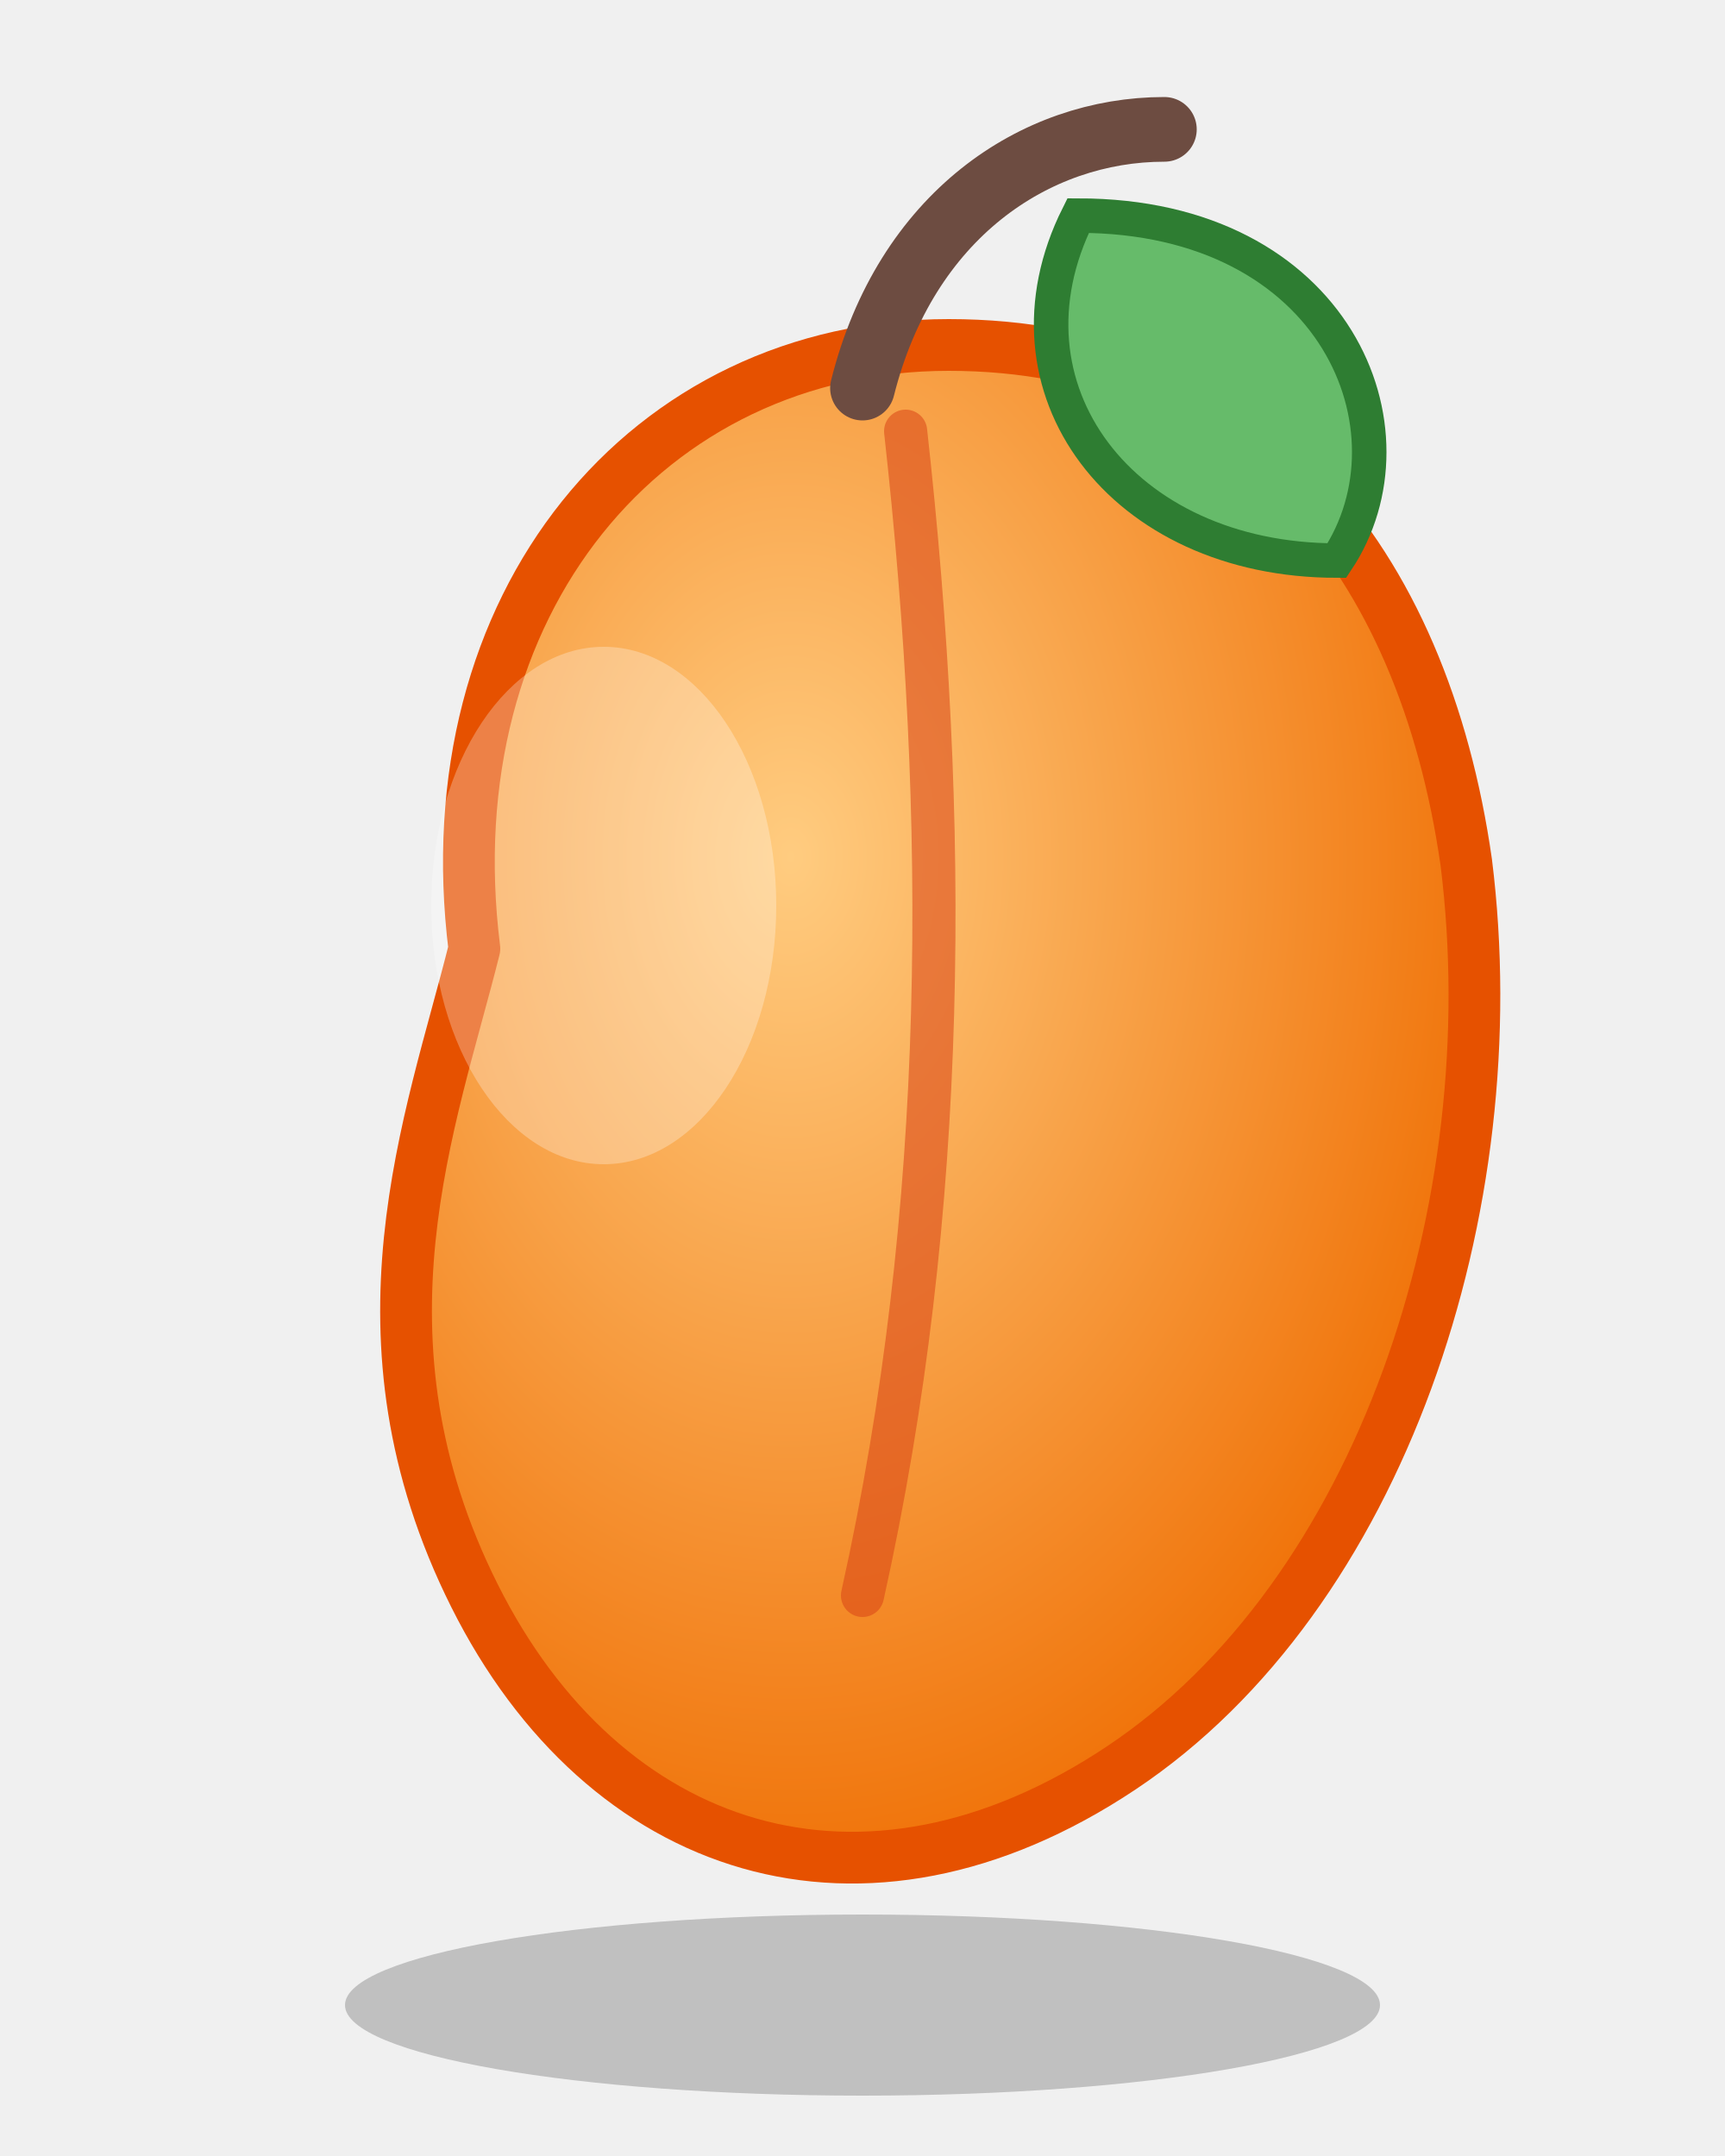
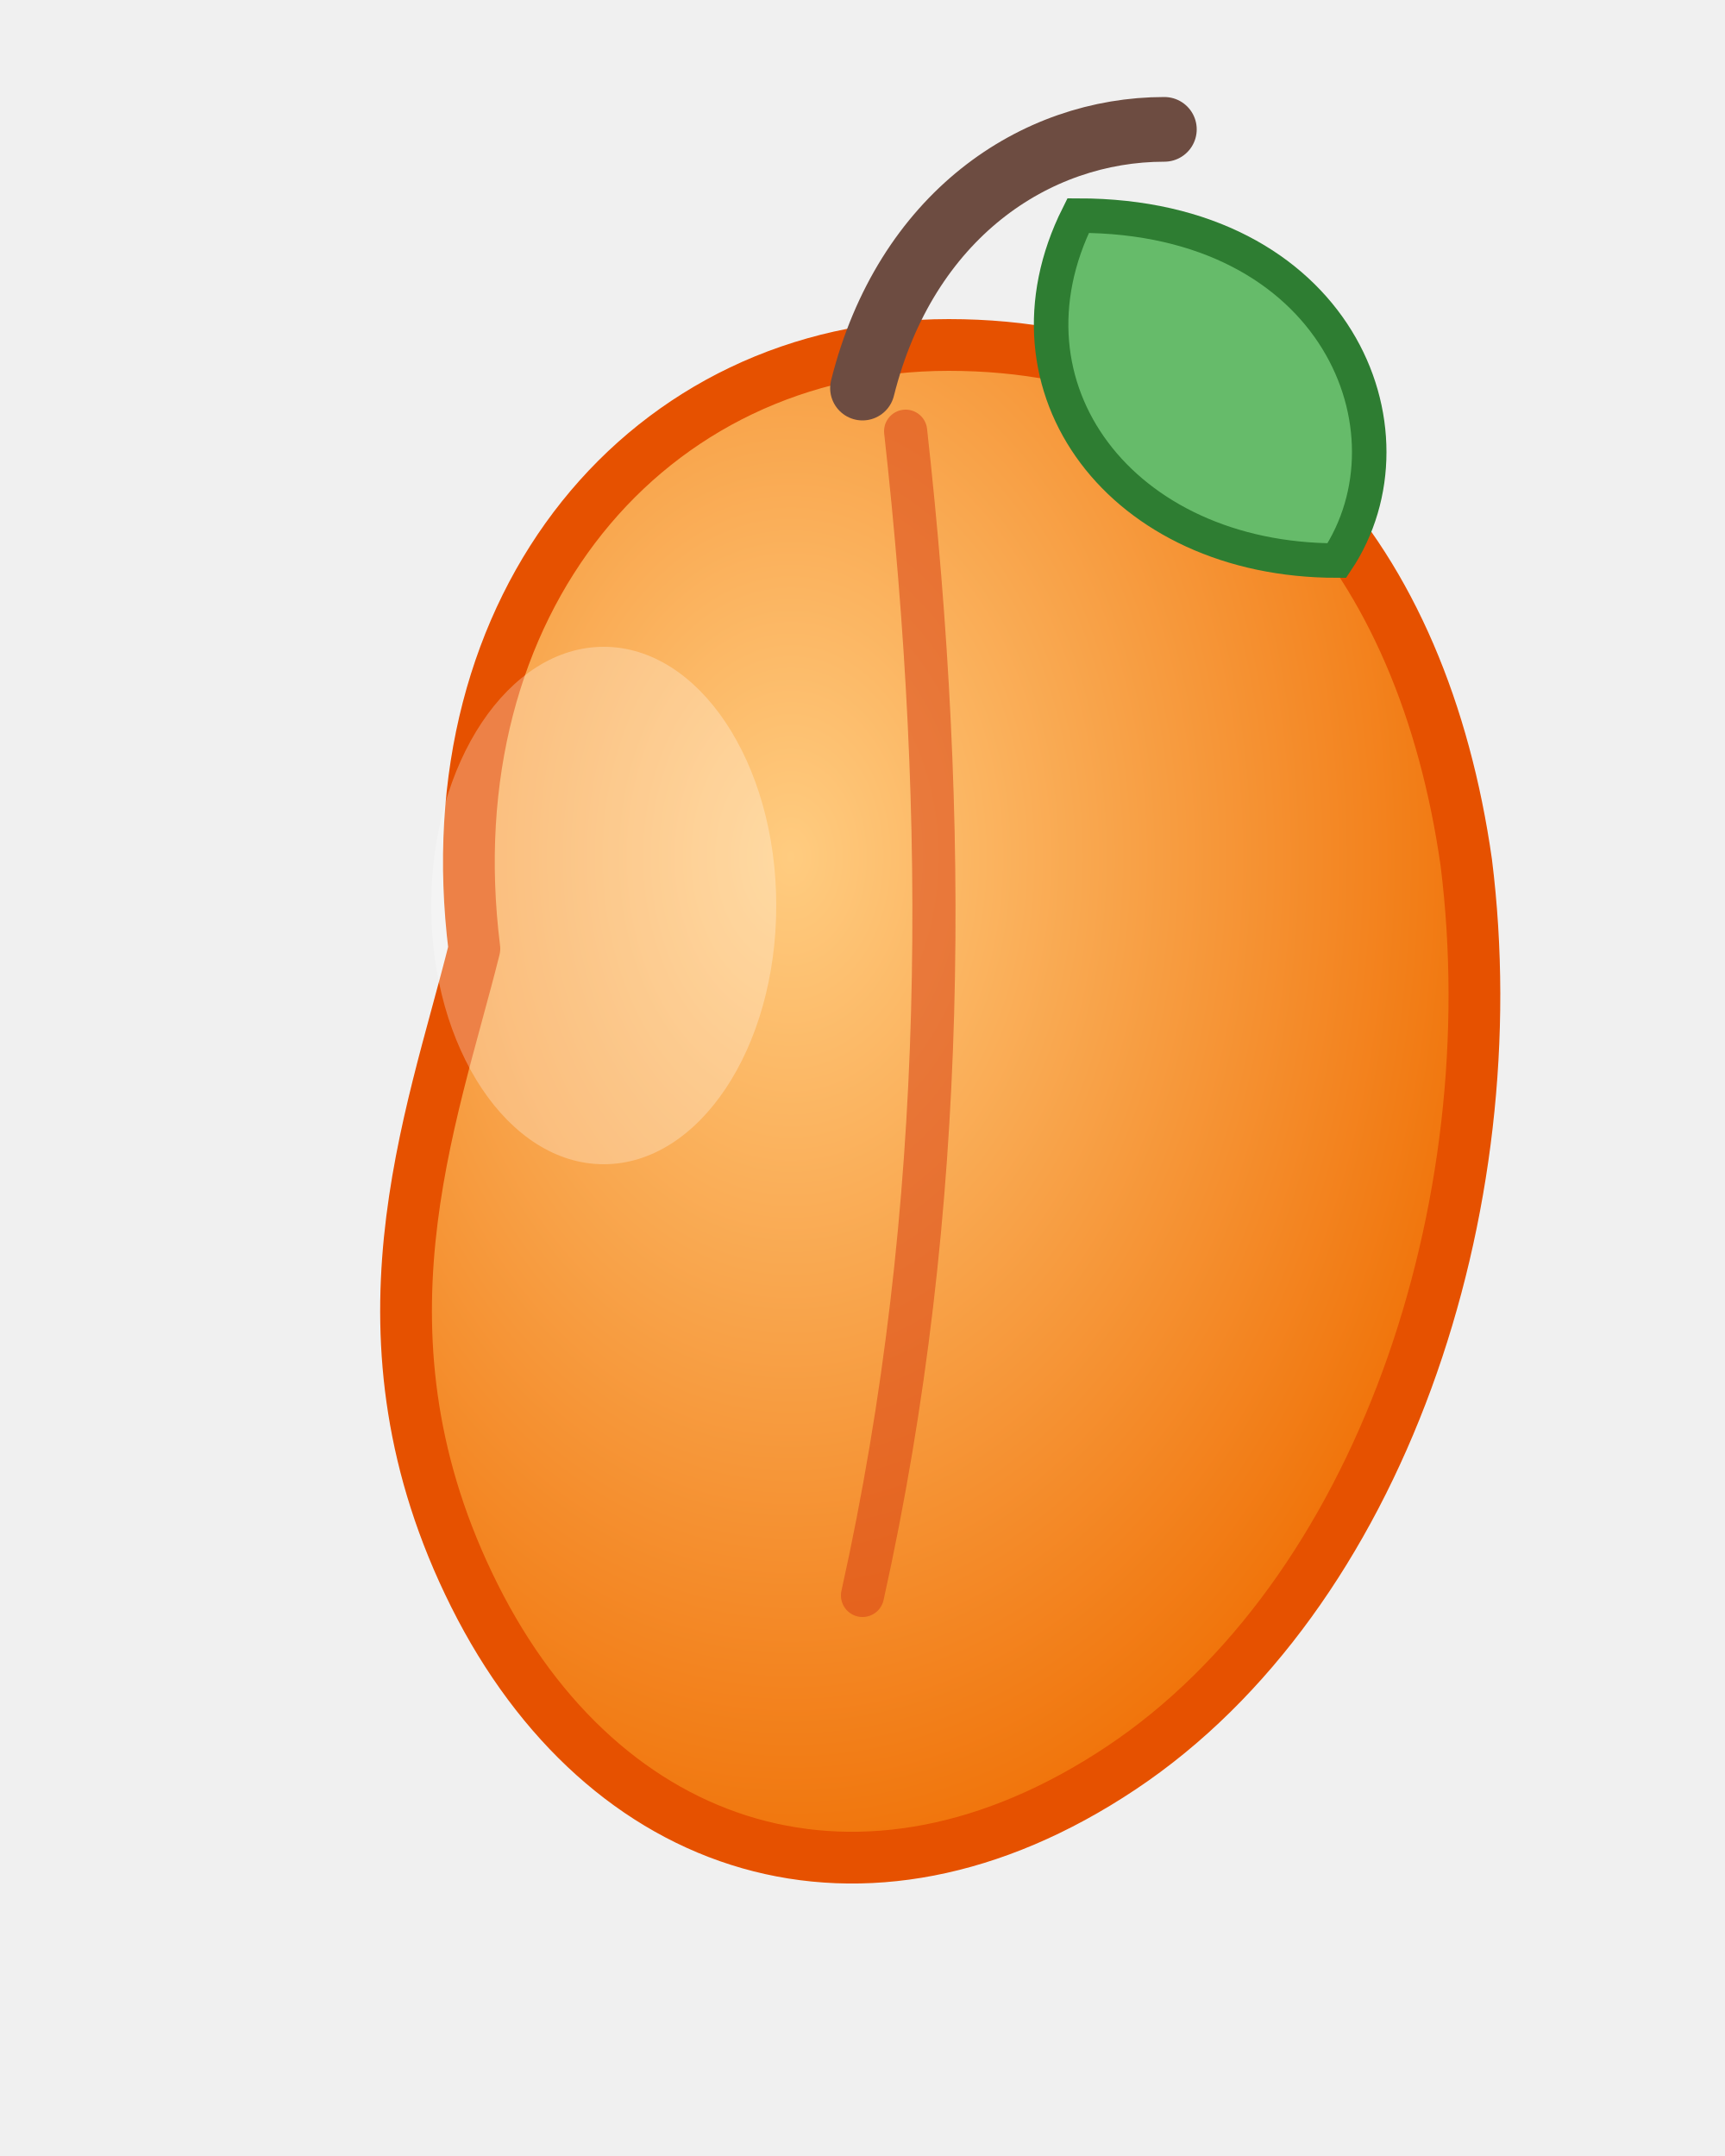
<svg xmlns="http://www.w3.org/2000/svg" viewBox="0 0 80 100">
  <defs>
    <radialGradient id="peachBody" cx="36%" cy="34%" r="72%">
      <stop stop-color="#ffcc80" />
      <stop offset="1" stop-color="#ef6c00" />
    </radialGradient>
  </defs>
-   <ellipse cx="40" cy="93" rx="24" ry="4.2" fill="#000" opacity=".2" />
  <path d="M22 44c-2-16 8-28 22-28s22 10 24 24c2 16-4 34-16 42-12 8-24 4-30-8-6-12-2-22 0-30z" fill="url(#peachBody)" stroke="#e65100" stroke-width="2.4" stroke-linejoin="round" />
  <path d="M42 20c2 18 2 36-2 54" fill="none" stroke="#d84315" stroke-width="2" stroke-linecap="round" opacity=".55" />
  <ellipse cx="28" cy="42" rx="8" ry="12" fill="#fff" opacity=".28" />
  <path d="M40 18c2-8 8-12 14-12" fill="none" stroke="#6d4c41" stroke-width="3" stroke-linecap="round" />
  <path d="M50 10c12 0 16 10 12 16-10 0-16-8-12-16z" fill="#66bb6a" stroke="#2e7d32" stroke-width="1.6" />
</svg>
